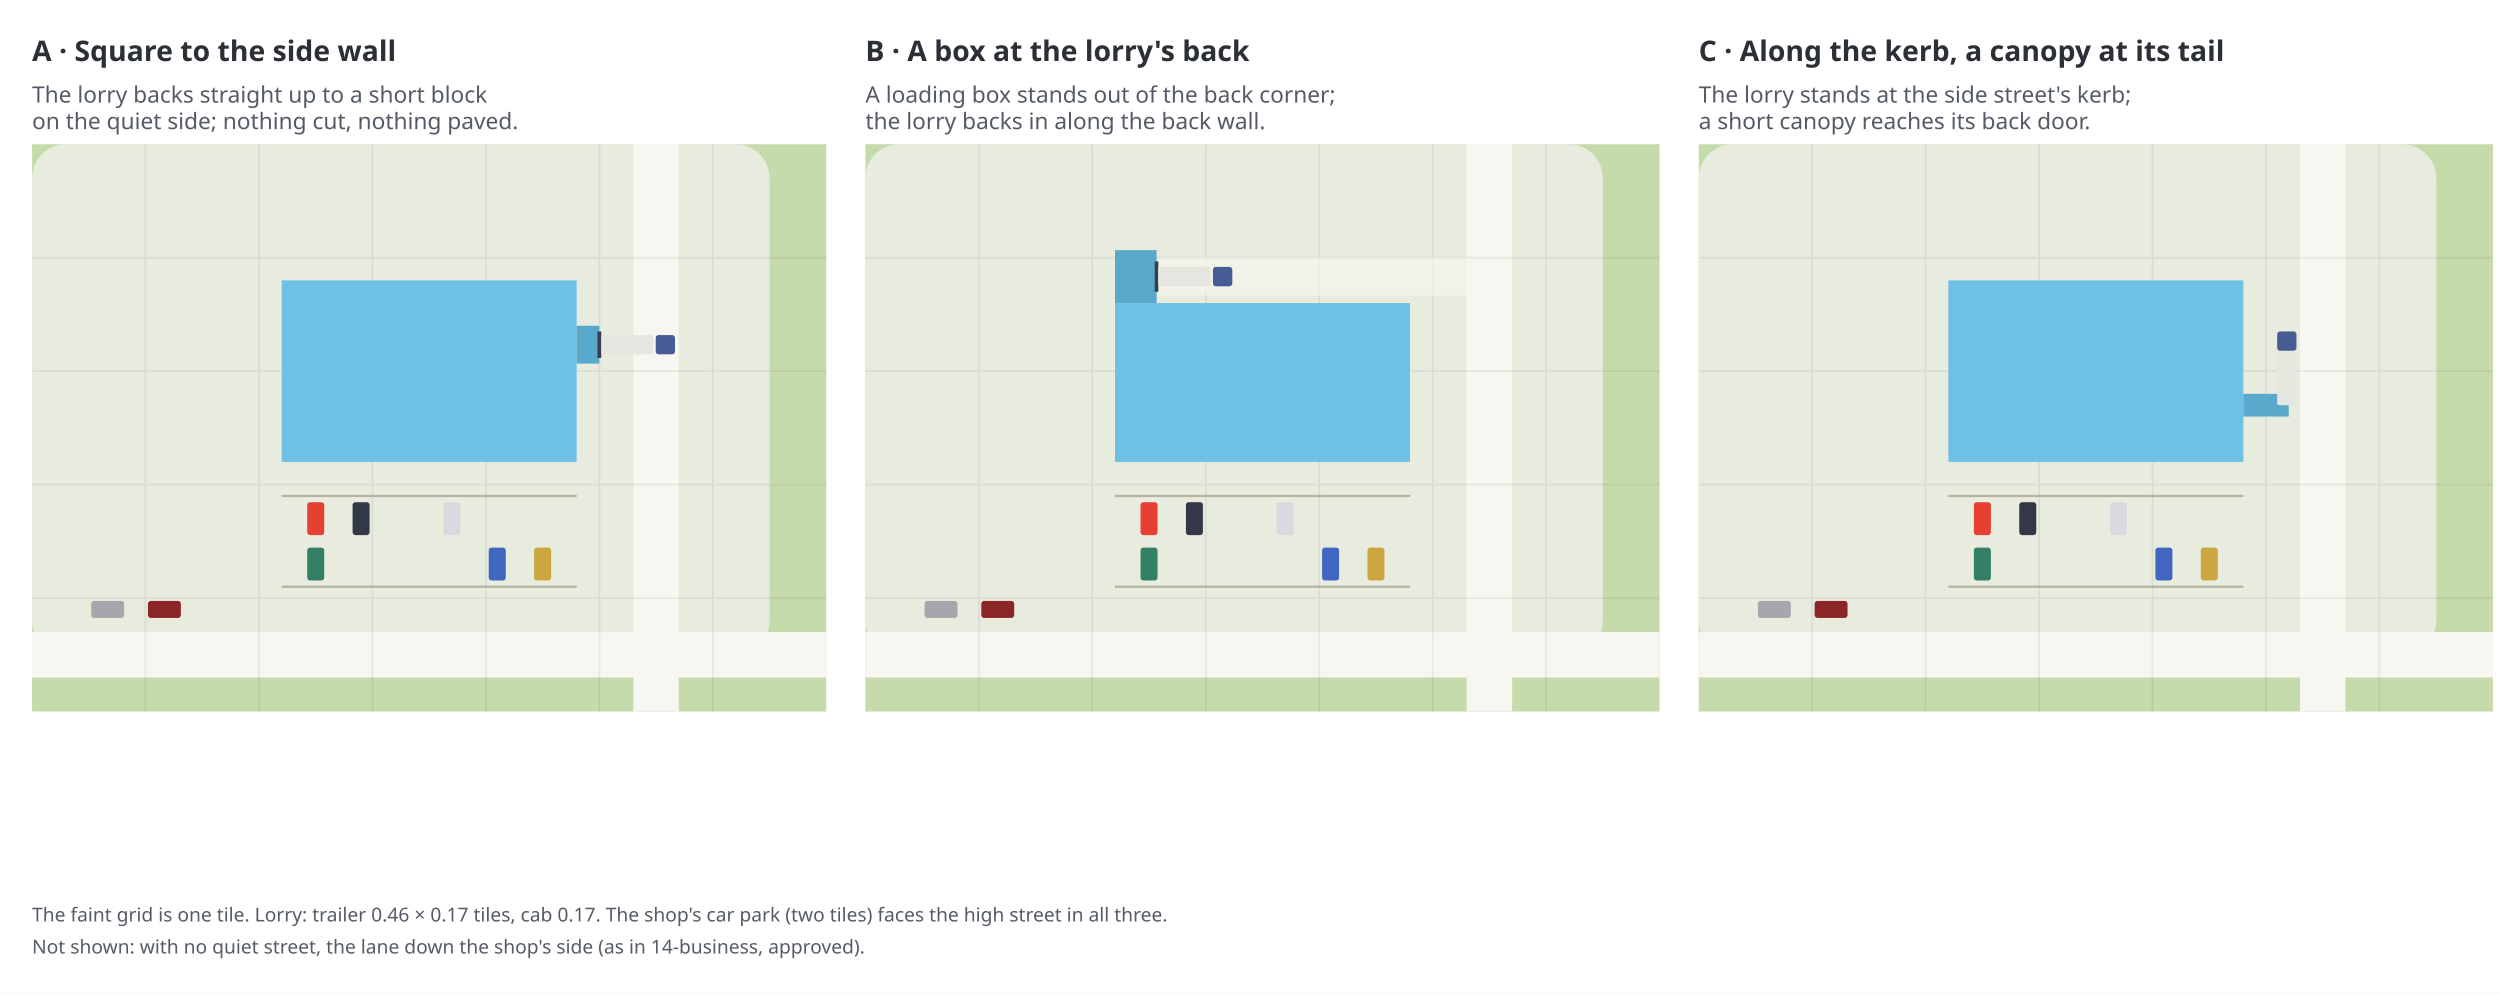
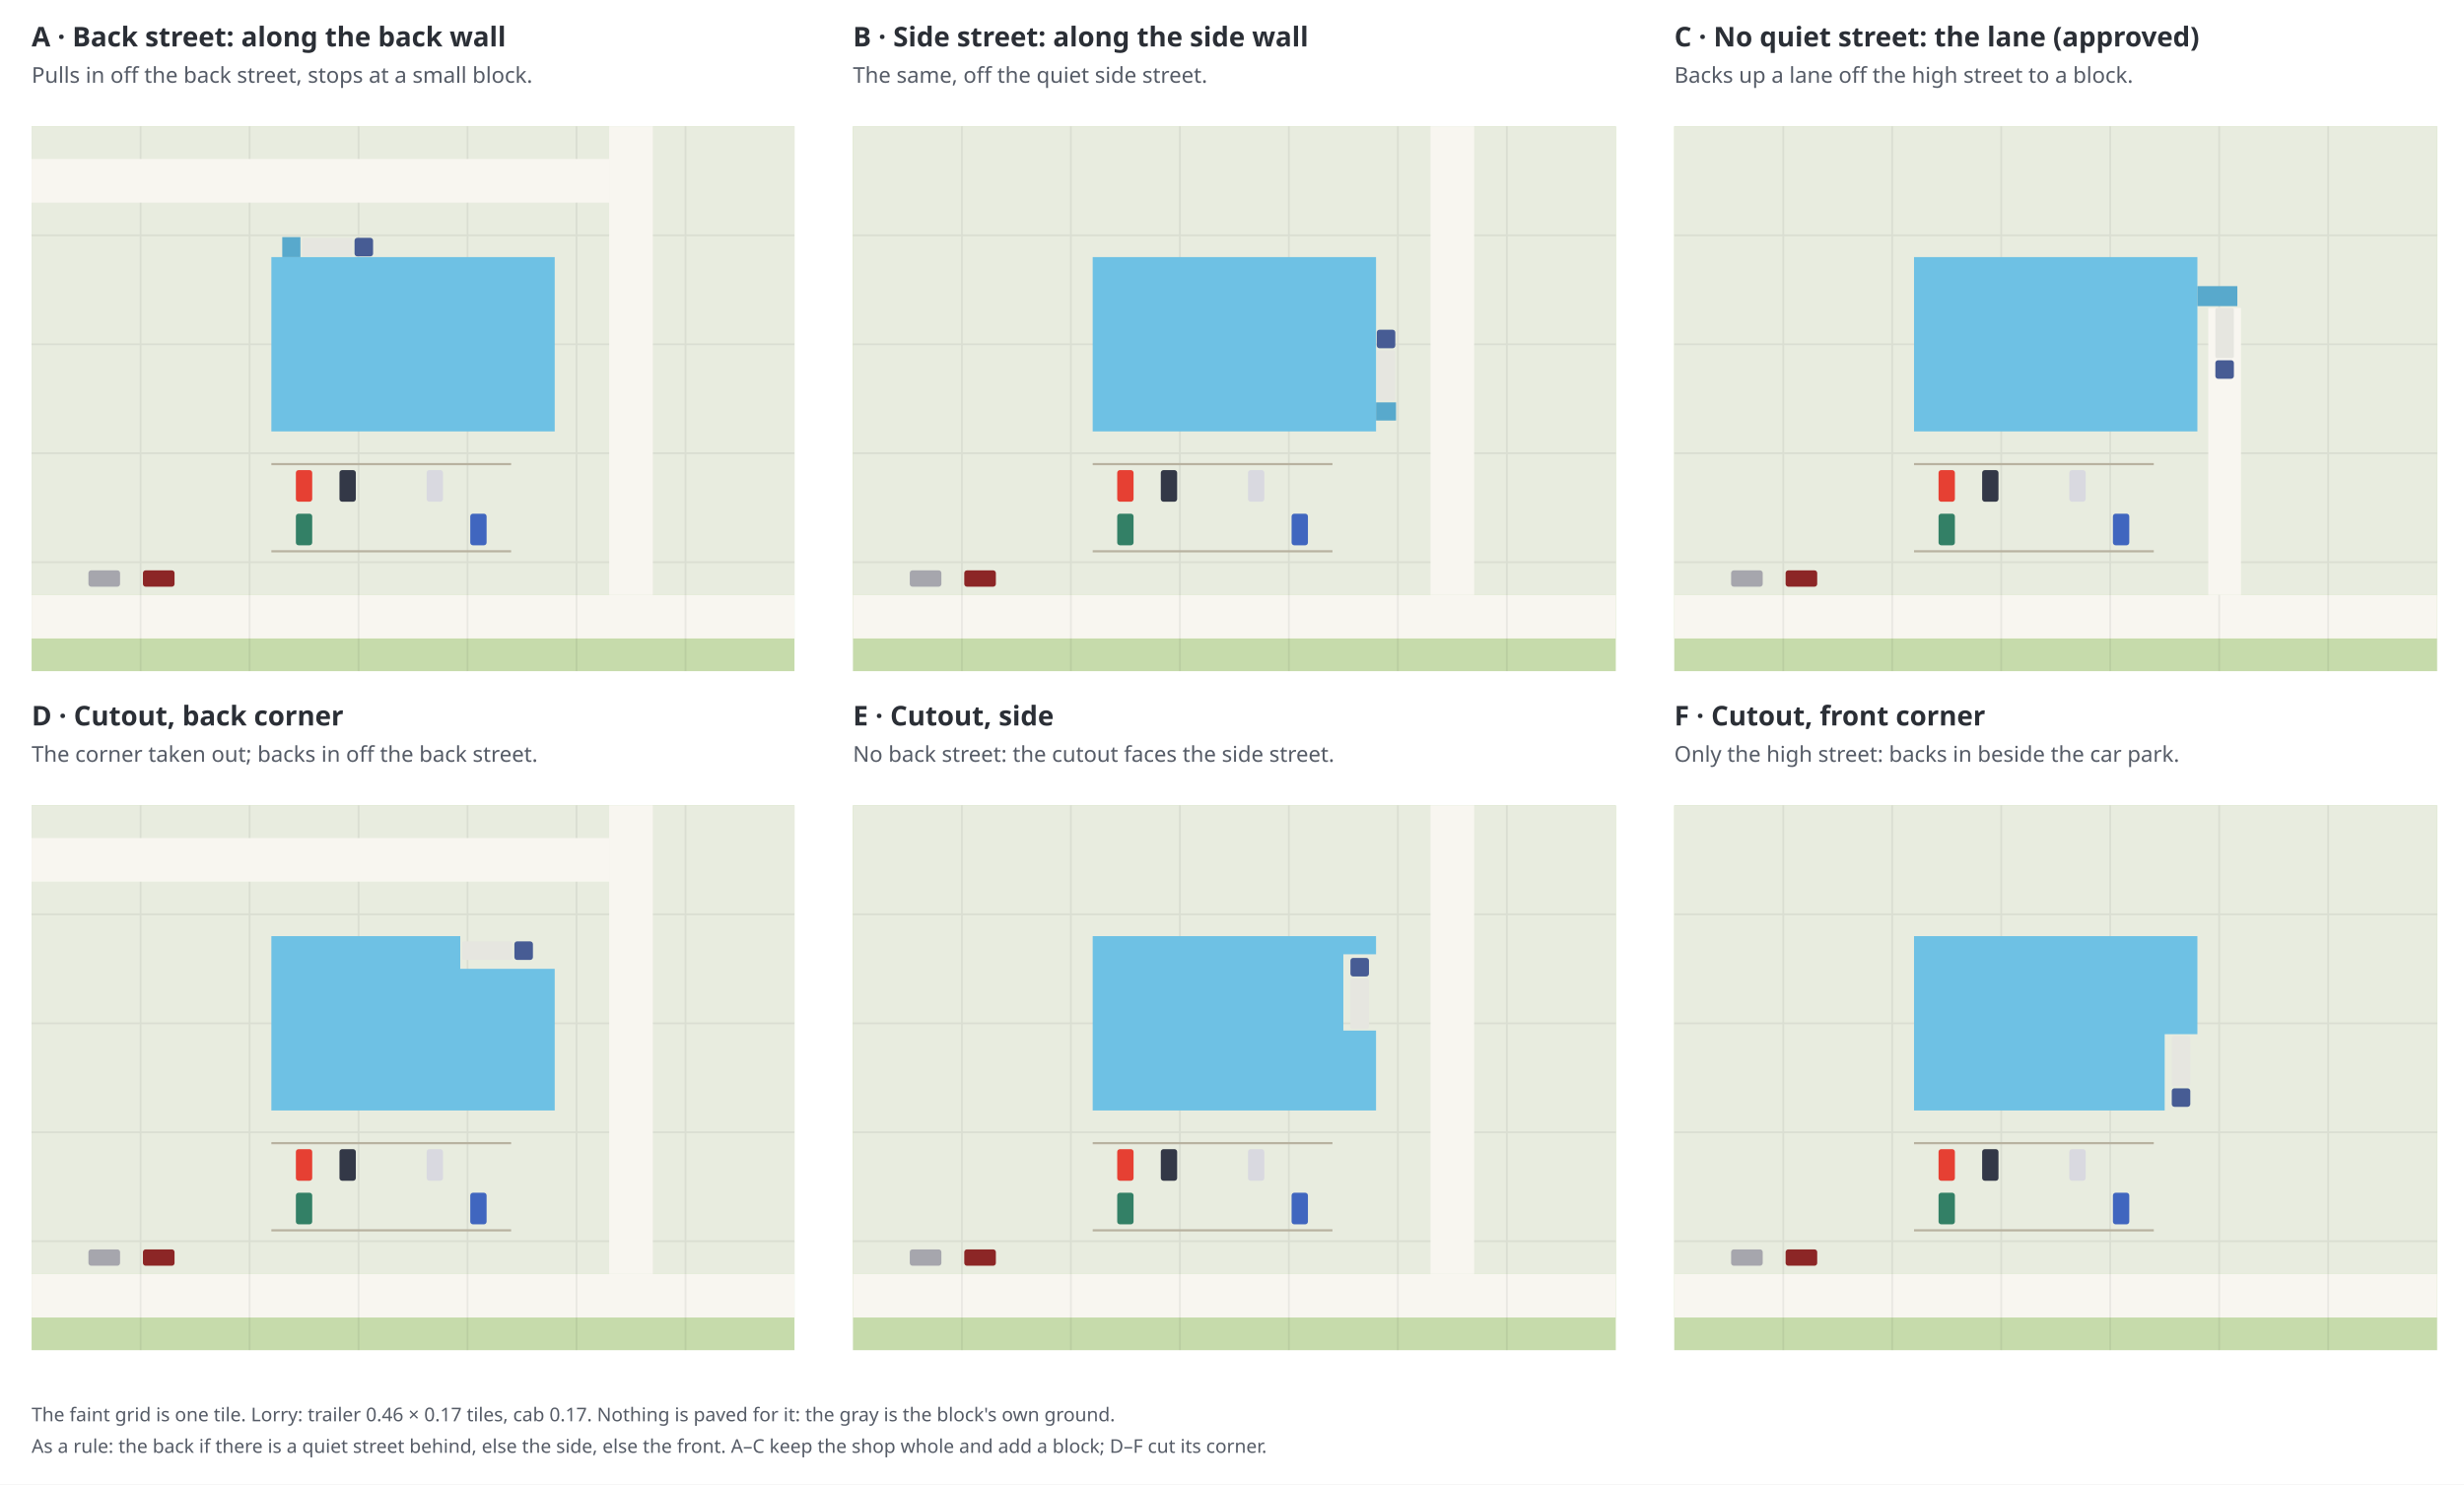
- <svg xmlns="http://www.w3.org/2000/svg" viewBox="0 0 1560 620" font-family="system-ui, sans-serif">
+ <svg xmlns="http://www.w3.org/2000/svg" viewBox="0 0 1560 940" font-family="system-ui, sans-serif">
  <defs>
    <style>
      .land { fill: #C6DBAB }
      .paved { fill: #E8ECDF }
      .road { fill: #F8F6F0 }
      .shop { fill: #6EC1E4 }
      .shop-dark { fill: #58A9CC }
      .trailer { fill: #E6E6E0 }
      .cab { fill: #475C94 }
      .door { fill: #383D4D }
      .bay { fill: none; stroke: #B8B2A0; stroke-width: 1.2 }
      .label { font-size: 15px; fill: #2b2f36; font-weight: 600 }
      .note { font-size: 12px; fill: #555b66 }
      .grid { stroke: #000; stroke-opacity: 0.06; stroke-width: 1 }
    </style>
    <rect id="car" x="-8.7" y="-4.5" width="17.4" height="9" rx="1.5" />
    <g id="lorry">
      <rect class="trailer" x="0" y="-5.1" width="27.6" height="10.2" rx="1" />
      <rect class="cab" x="28.8" y="-5.1" width="10.2" height="10.2" rx="1.5" />
    </g>
-     <g id="scene">
+     <g id="ground">
      <rect class="land" width="420" height="300" />
-       <rect class="paved" x="0" y="0" width="390" height="270" rx="18" />
+       <rect class="paved" width="420" height="258" />
      <rect class="road" x="0" y="258" width="420" height="24" />
-       <rect class="road" x="318" y="0" width="24" height="300" />
      <path class="grid" d="M60 0V300M120 0V300M180 0V300M240 0V300M300 0V300M360 0V300M0 60H420M0 120H420M0 180H420M0 240H420" />
-       <g class="bay">
-         <path d="M132 186H288M132 234H288" />
+       <g fill="#A6A6AD">
+         <use href="#car" transform="translate(40 249)" />
      </g>
+       <g fill="#8C2626">
+         <use href="#car" transform="translate(70 249)" />
+       </g>
+     </g>
+     <rect id="side-street" class="road" x="318" y="0" width="24" height="258" />
+     <rect id="back-street" class="road" x="0" y="18" width="318" height="24" />
+     <g id="car-park">
+       <path class="bay" d="M132 186H264M132 234H264" />
      <g fill="#E64033">
        <use href="#car" transform="translate(150 198) rotate(90)" />
      </g>
      <g fill="#333847">
        <use href="#car" transform="translate(174 198) rotate(90)" />
      </g>
      <g fill="#D9D9E0">
        <use href="#car" transform="translate(222 198) rotate(90)" />
      </g>
      <g fill="#4066BF">
        <use href="#car" transform="translate(246 222) rotate(90)" />
      </g>
      <g fill="#338066">
        <use href="#car" transform="translate(150 222) rotate(90)" />
      </g>
-       <g fill="#CCA640">
-         <use href="#car" transform="translate(270 222) rotate(90)" />
-       </g>
-       <g fill="#A6A6AD">
-         <use href="#car" transform="translate(40 246)" />
-       </g>
-       <g fill="#8C2626">
-         <use href="#car" transform="translate(70 246)" />
-       </g>
    </g>
  </defs>
-   <rect width="1560" height="620" fill="#ffffff" />
-   <g transform="translate(20 90) scale(1.18)">
-     <text class="label" x="0" y="-44">A · Square to the side wall</text>
-     <text class="note" x="0" y="-22">
-       <tspan x="0">The lorry backs straight up to a short block</tspan>
-       <tspan x="0" dy="14">on the quiet side; nothing cut, nothing paved.</tspan>
-     </text>
-     <use href="#scene" />
+   <rect width="1560" height="940" fill="#ffffff" />
+   <g transform="translate(20 80) scale(1.15)">
+     <text class="label" x="0" y="-44">A · Back street: along the back wall</text>
+     <text class="note" x="0" y="-24">Pulls in off the back street, stops at a small block.</text>
+     <use href="#ground" />
+     <use href="#side-street" />
+     <use href="#back-street" />
+     <use href="#car-park" />
    <path class="shop" d="M132 72H288V168H132Z" />
-     <rect class="shop-dark" x="288" y="96" width="12" height="20" />
-     <rect class="door" x="299" y="99" width="2" height="14" />
-     <use href="#lorry" transform="translate(301 106) rotate(0)" />
+     <rect class="shop-dark" x="138" y="61" width="10" height="11" />
+     <use href="#lorry" transform="translate(149 66.5)" />
  </g>
-   <g transform="translate(540 90) scale(1.18)">
-     <text class="label" x="0" y="-44">B · A box at the lorry's back</text>
-     <text class="note" x="0" y="-22">
-       <tspan x="0">A loading box stands out of the back corner;</tspan>
-       <tspan x="0" dy="14">the lorry backs in along the back wall.</tspan>
-     </text>
-     <use href="#scene" />
-     <path class="shop" d="M132 84H288V168H132Z" />
-     <rect class="shop-dark" x="132" y="56" width="22" height="28" />
-     <rect class="door" x="153" y="62" width="2" height="16" />
-     <use href="#lorry" transform="translate(155 70)" />
-     <path d="M155 60H318V80H155Z" fill="#F8F6F0" opacity="0.6" />
-     <use href="#lorry" transform="translate(155 70)" />
+   <g transform="translate(540 80) scale(1.15)">
+     <text class="label" x="0" y="-44">B · Side street: along the side wall</text>
+     <text class="note" x="0" y="-24">The same, off the quiet side street.</text>
+     <use href="#ground" />
+     <use href="#side-street" />
+     <use href="#car-park" />
+     <path class="shop" d="M132 72H288V168H132Z" />
+     <rect class="shop-dark" x="288" y="152" width="11" height="10" />
+     <use href="#lorry" transform="translate(293.5 151) rotate(-90)" />
  </g>
-   <g transform="translate(1060 90) scale(1.18)">
-     <text class="label" x="0" y="-44">C · Along the kerb, a canopy at its tail</text>
-     <text class="note" x="0" y="-22">
-       <tspan x="0">The lorry stands at the side street's kerb;</tspan>
-       <tspan x="0" dy="14">a short canopy reaches its back door.</tspan>
-     </text>
-     <use href="#scene" />
+   <g transform="translate(1060 80) scale(1.15)">
+     <text class="label" x="0" y="-44">C · No quiet street: the lane (approved)</text>
+     <text class="note" x="0" y="-24">Backs up a lane off the high street to a block.</text>
+     <use href="#ground" />
+     <use href="#car-park" />
+     <path class="road" d="M294 258V100H312V258Z" />
    <path class="shop" d="M132 72H288V168H132Z" />
-     <rect class="shop-dark" x="288" y="132" width="24" height="12" />
-     <use href="#lorry" transform="translate(311 138) rotate(-90)" />
+     <rect class="shop-dark" x="288" y="88" width="22" height="11" />
+     <use href="#lorry" transform="translate(303 100) rotate(90)" />
  </g>
-   <text class="note" x="20" y="575">The faint grid is one tile. Lorry: trailer 0.46 × 0.17 tiles, cab 0.17. The shop's car park (two tiles) faces the high street in all three.</text>
-   <text class="note" x="20" y="595">Not shown: with no quiet street, the lane down the shop's side (as in 14-business, approved).</text>
+   <g transform="translate(20 510) scale(1.15)">
+     <text class="label" x="0" y="-44">D · Cutout, back corner</text>
+     <text class="note" x="0" y="-24">The corner taken out; backs in off the back street.</text>
+     <use href="#ground" />
+     <use href="#side-street" />
+     <use href="#back-street" />
+     <use href="#car-park" />
+     <path class="shop" d="M132 72H236V90H288V168H132Z" />
+     <use href="#lorry" transform="translate(237 80)" />
+   </g>
+   <g transform="translate(540 510) scale(1.15)">
+     <text class="label" x="0" y="-44">E · Cutout, side</text>
+     <text class="note" x="0" y="-24">No back street: the cutout faces the side street.</text>
+     <use href="#ground" />
+     <use href="#side-street" />
+     <use href="#car-park" />
+     <path class="shop" d="M132 72H288V82H270V124H288V168H132Z" />
+     <use href="#lorry" transform="translate(279 123) rotate(-90)" />
+   </g>
+   <g transform="translate(1060 510) scale(1.15)">
+     <text class="label" x="0" y="-44">F · Cutout, front corner</text>
+     <text class="note" x="0" y="-24">Only the high street: backs in beside the car park.</text>
+     <use href="#ground" />
+     <use href="#car-park" />
+     <path class="shop" d="M132 72H288V126H270V168H132Z" />
+     <use href="#lorry" transform="translate(279 127) rotate(90)" />
+   </g>
+   <text class="note" x="20" y="900">The faint grid is one tile. Lorry: trailer 0.46 × 0.17 tiles, cab 0.17. Nothing is paved for it: the gray is the block's own ground.</text>
+   <text class="note" x="20" y="920">As a rule: the back if there is a quiet street behind, else the side, else the front. A–C keep the shop whole and add a block; D–F cut its corner.</text>
</svg>
